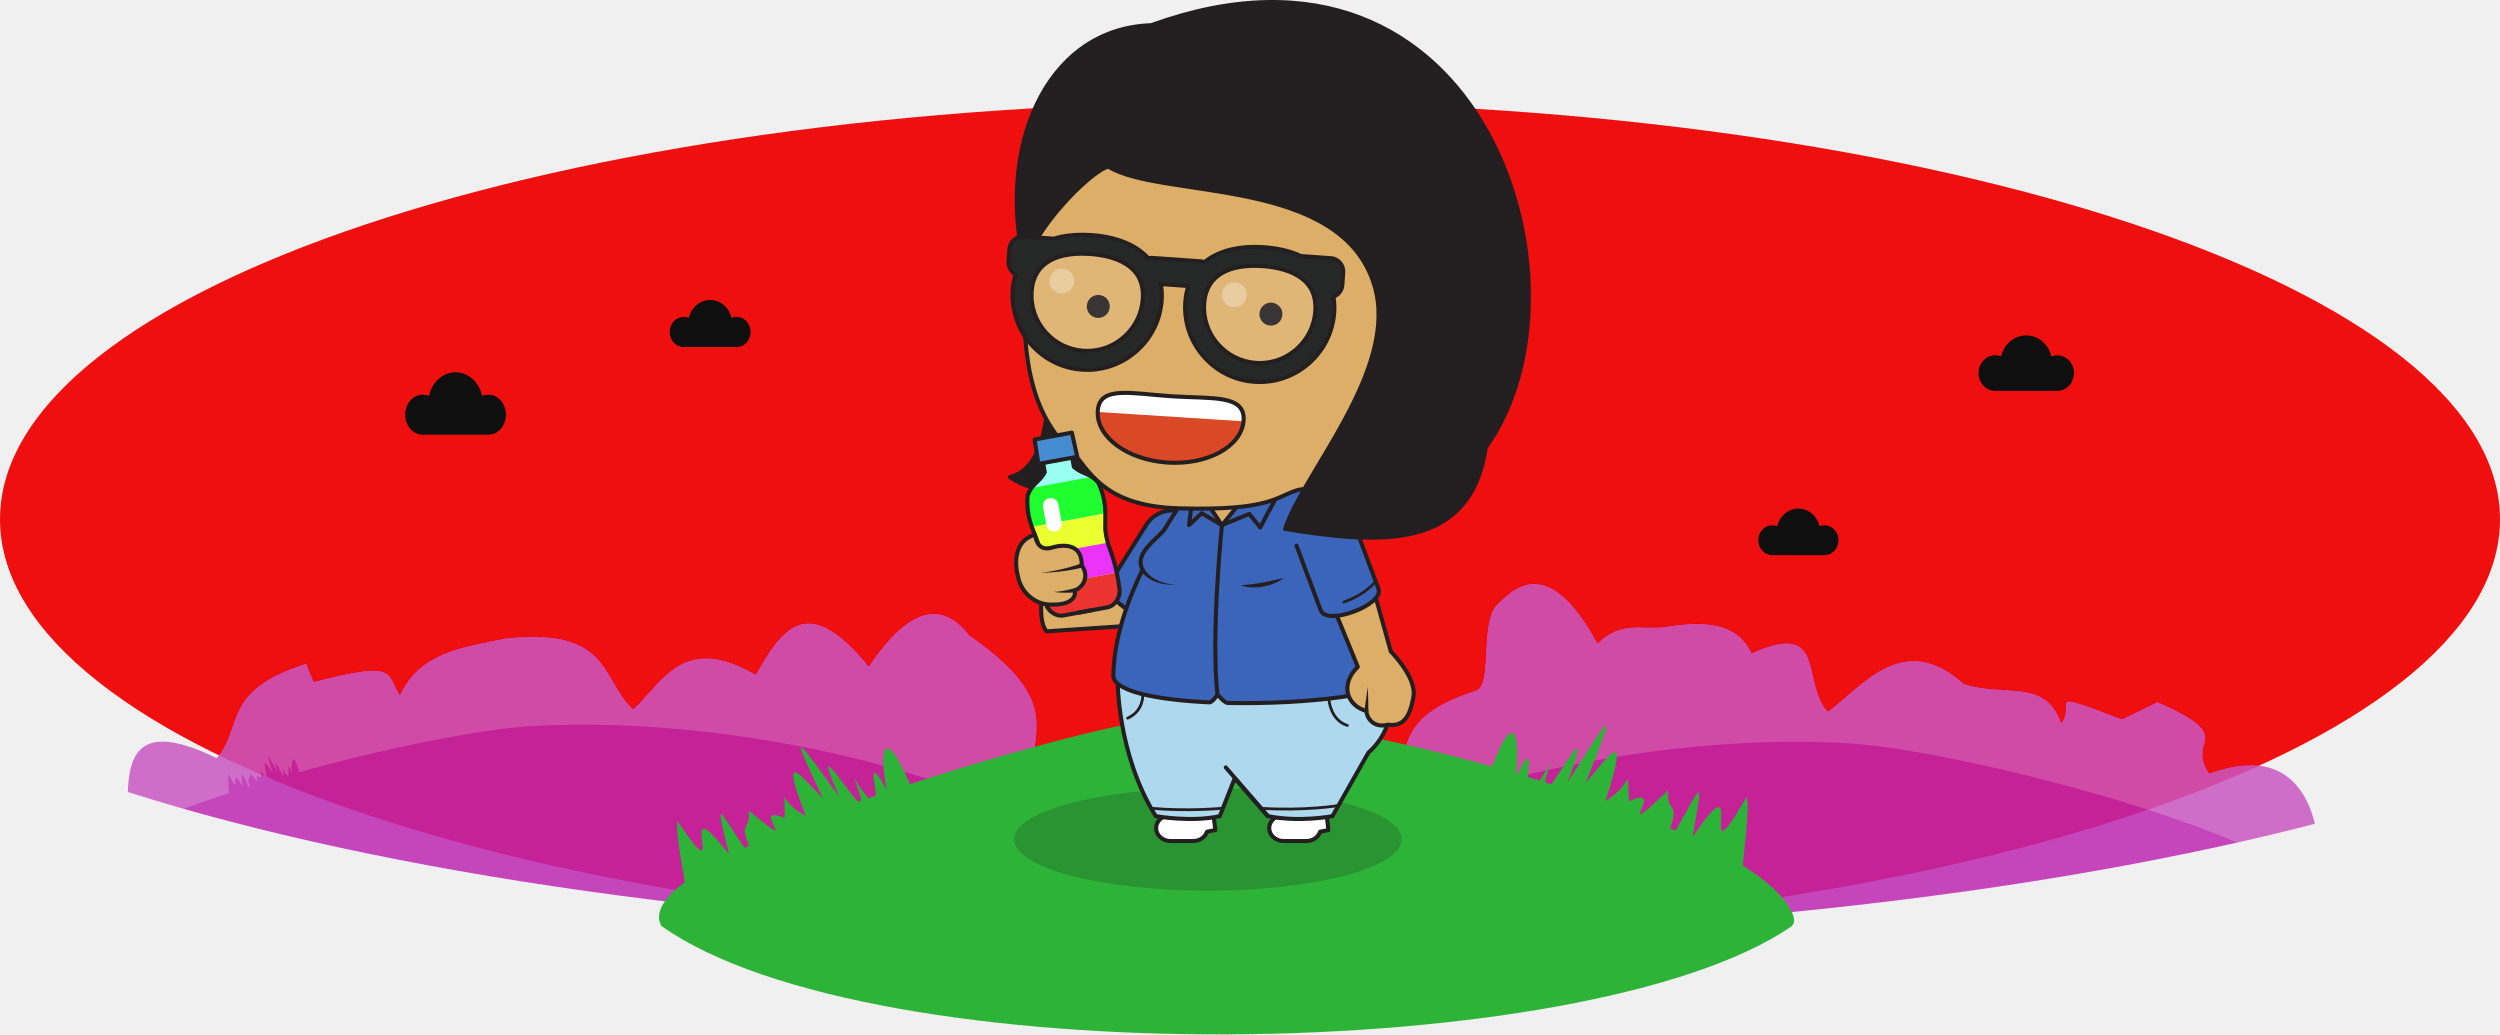
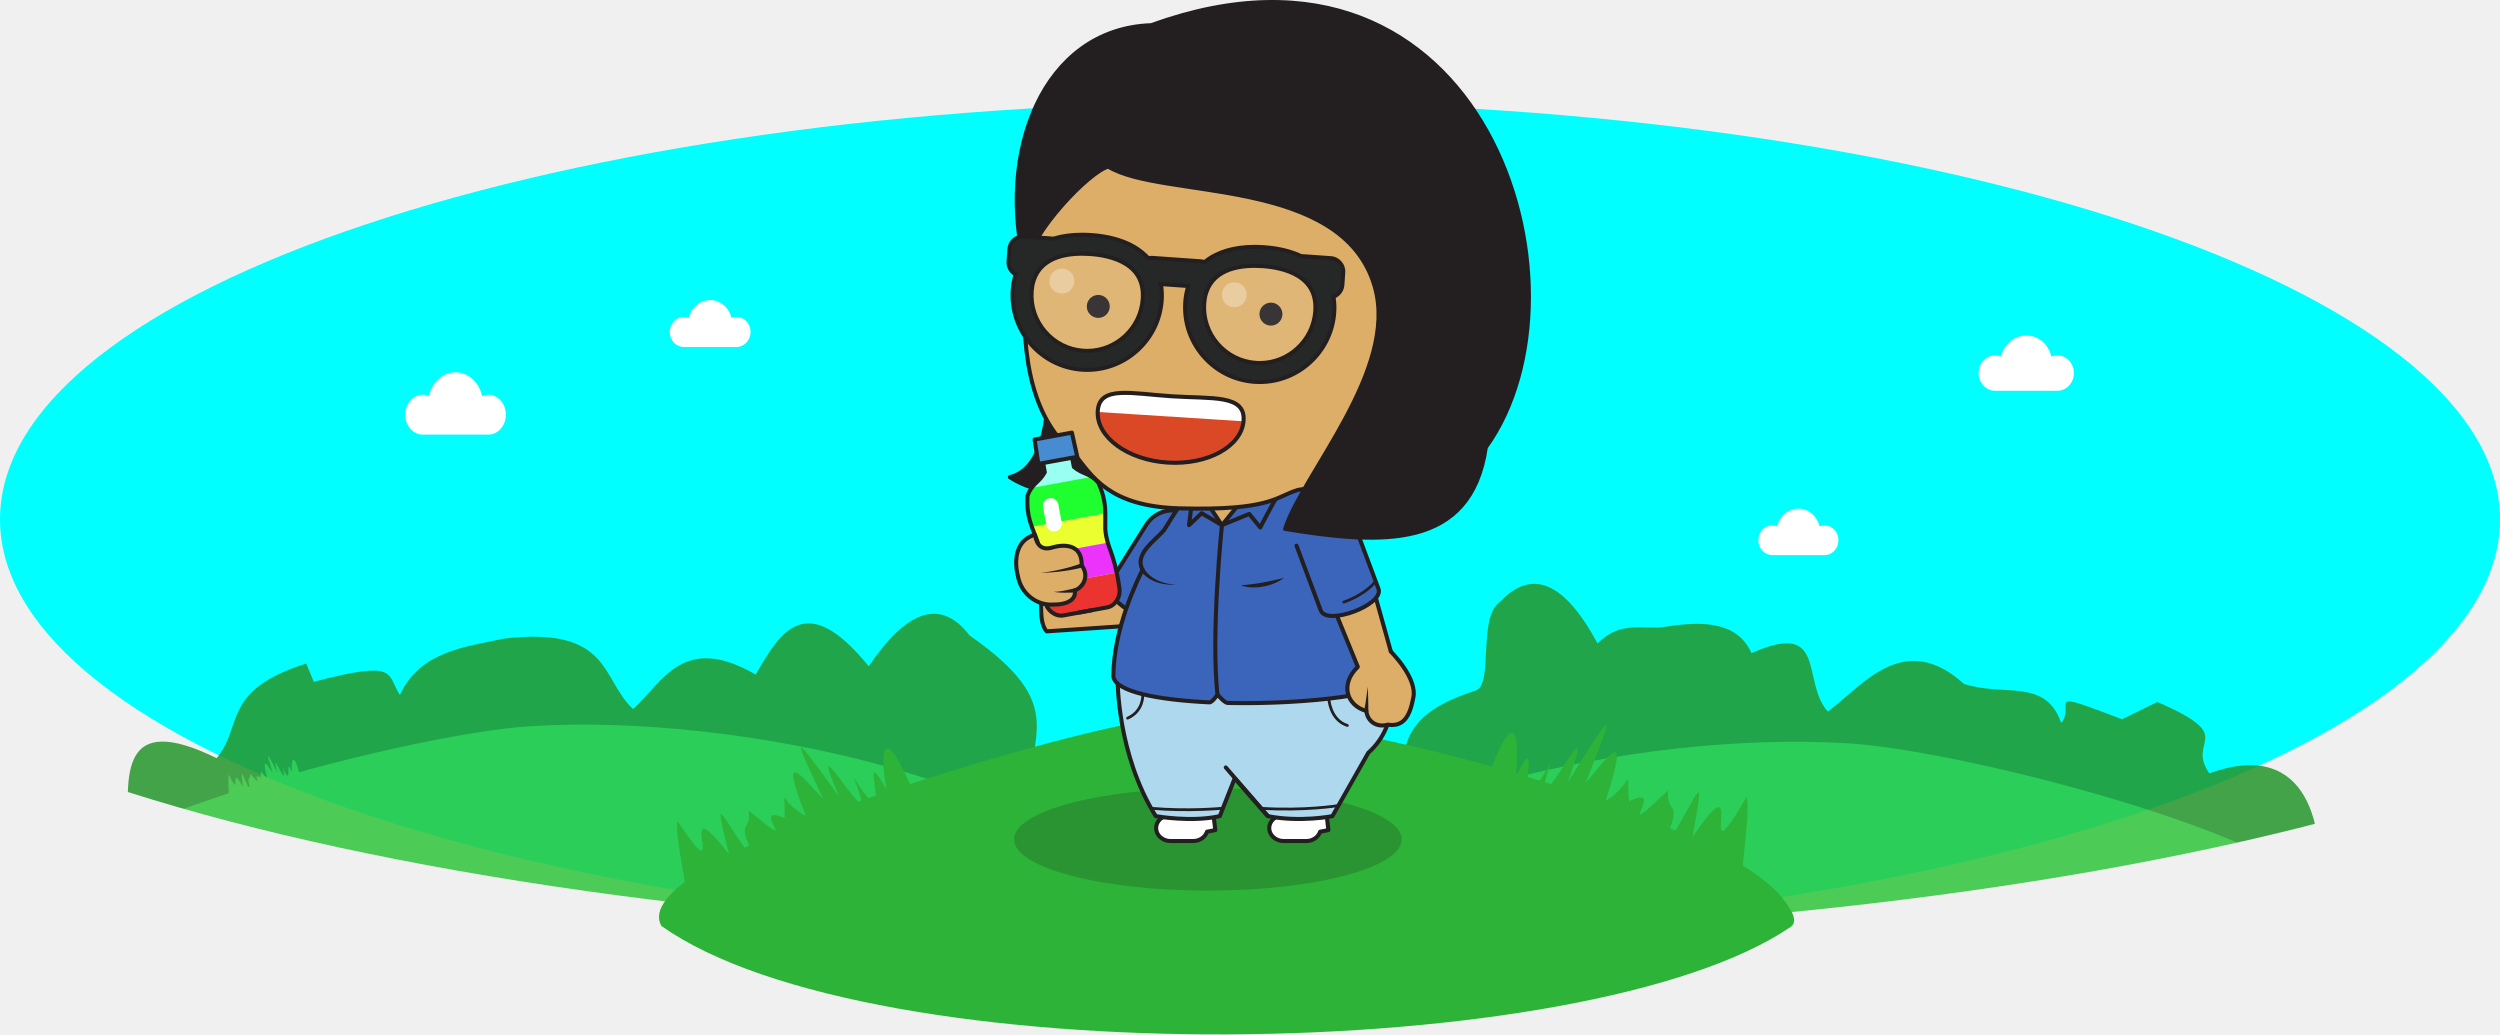
<svg xmlns="http://www.w3.org/2000/svg" width="168.708mm" height="69.805mm" version="1.1" viewBox="0 0 168.708 69.805" id="svg131">
  <defs id="defs8">
    <linearGradient id="linearGradient50606" x1="421.46" x2="458.99" y1="81.216" y2="80.958" gradientTransform="matrix(0.36219,-0.0075634,0.0085593,0.45242,-122.38,55.957)" gradientUnits="userSpaceOnUse">
      <stop stop-color="#d1a448" offset="0" id="stop1" />
      <stop stop-color="#9b7527" stop-opacity=".992" offset="1" id="stop2" />
    </linearGradient>
    <linearGradient id="linearGradient33560" x1="439.64" x2="412.56" y1="53.484" y2="53.871" gradientTransform="matrix(0.36219,-0.0075634,0.0085593,0.45242,-123.44,56.069)" gradientUnits="userSpaceOnUse">
      <stop stop-color="#96312a" offset="0" id="stop3" />
      <stop stop-color="#65211c" stop-opacity=".996" offset="1" id="stop4" />
    </linearGradient>
    <linearGradient id="linearGradient33562" x1="419.65" x2="452.28" y1="64.964" y2="65.351" gradientTransform="matrix(0.36219,-0.0071478,0.0085593,0.42756,-122.85,57.356)" gradientUnits="userSpaceOnUse">
      <stop stop-color="#c33f37" offset="0" id="stop5" />
      <stop stop-color="#b33a33" stop-opacity=".98" offset="1" id="stop6" />
    </linearGradient>
    <linearGradient id="linearGradient15121" x1="367.11" x2="367.22" y1="87.487" y2="90.811" gradientUnits="userSpaceOnUse">
      <stop stop-color="#916f6f" offset="0" id="stop7" />
      <stop stop-color="#685050" stop-opacity=".992" offset="1" id="stop8" />
    </linearGradient>
    <clipPath id="clipPath14">
      <ellipse transform="matrix(0.9996,0.028384,-0.013912,0.9999,0,0)" cx="106.13" cy="91.443" rx="117.86" ry="38.66" fill="#00ffff" stroke-width="0.322" id="ellipse8" />
    </clipPath>
  </defs>
-   <g transform="matrix(0.9355518,0,0,1,-12.41945,-35.2738)" style="mix-blend-mode:difference" id="g19">
+   <g transform="matrix(0.9355518,0,0,1,-12.41945,-35.2738)" style="mix-blend-mode:normal" id="g19">
    <ellipse cx="103.44" cy="70.321" rx="90.165" ry="28.162" fill="#0ff" stroke-width="0.24" id="ellipse9" style="fill:#00ffff;fill-opacity:1" />
    <g transform="matrix(0.92895,-0.020679,0.012925,0.72824,6.7956,3.7091)" clip-path="url(#clipPath14)" fill="#32c63d" opacity="0.861" id="g14">
      <path d="m 80.205,119.5 c 0.783,-2.441 0.814,-1.175 0.656,-0.19 0.78,-1.756 -0.323,1.803 0.762,-0.354 -0.751,2.427 1.272,-2.153 0.332,0.564 1.046,-1.826 1.165,-2.081 0.377,0.052 0.445,-0.571 1.068,-1.639 0.396,0.517 0.642,-0.431 0.478,-0.979 0.494,0.055 0.883,-0.466 -0.516,1.208 0.834,-0.225 -0.08,0.76 0.385,0.107 -0.258,1.684 0.82,-1.218 1.152,-2.635 0.71,-0.383 1.361,-2.249 -0.091,1.458 1.195,-0.986 0.055,0.325 -0.147,1.538 -0.222,2.224" fill="#32c63d" stroke-opacity="0" id="path9" />
      <path d="m 15.274,121.06 c -0.055,-5.422 -0.584,-11.475 6.931,-6.832 2.126,-2.885 0.428,-6.27 7.079,-8.564 l 0.561,1.707 c 6.613,-1.872 5.638,-0.581 6.669,1.415 1.596,-3.97 5.014,-4.304 8.244,-5.015 8.277,-0.863 7.39,4.034 9.84,6.833 2.333,-2.424 3.966,-6.993 9.558,-2.928 1.993,-3.972 4.021,-7.799 8.785,-0.517 3.146,-5.34 5.748,-6.053 7.865,-2.639 8.658,7.516 3.331,9.859 4.832,17.228 z" fill="#26972e" stroke-width="0.322" id="path10" />
      <path d="m 9.068,127.45 c -2.636,-6.32 27.569,-15.03 37.542,-15.489 16.721,-0.762 39.3,6.662 44.083,15.534 0.3,0.556 0.169,0.313 0.385,0.783 0.286,0.622 0.38,1.277 -0.005,1.581 -14.96,12.445 -66.933,11.824 -82.006,-2.41 z" fill="#32c63d" id="path11" />
      <path d="m 28.658,116.04 c -0.509,-2.559 -0.678,-1.312 -0.629,-0.308 -0.581,-1.88 0.124,1.843 -0.716,-0.49 0.48,2.539 -1.025,-2.363 -0.391,0.497 -0.838,-1.998 -0.927,-2.273 -0.379,-0.017 -0.379,-0.646 -0.879,-1.817 -0.448,0.439 -0.589,-0.543 -0.367,-1.056 -0.495,-0.036 -0.824,-0.622 0.38,1.29 -0.802,-0.375 -0.004,0.767 -0.393,0.035 0.073,1.714 -0.679,-1.355 -0.854,-2.819 -0.661,-0.508 -1.103,-2.475 -0.069,1.46 -1.076,-1.194 -0.09,0.312 -0.022,1.549 -0.022,2.242" fill="#32c63d" stroke-opacity="0" id="path12" />
      <path d="m 185.13,131.15 c 0.637,-5.357 -0.34,-14.314 -8.278,-11.119 -1.794,-3.252 2.402,-3.222 -3.936,-6.733 l -2.763,1.528 c -6.345,-3.085 -3.494,-1.569 -4.729,0.215 -1.153,-4.227 -4.376,-2.532 -7.497,-3.837 -4.628,-5.196 -7.874,-0.048 -10.6,2.267 -2.049,-2.835 0.123,-8.568 -5.849,-5.585 -1.02,-2.839 -3.526,-3.15 -6.672,-2.63 -1.623,0.268 -3.396,-0.764 -5.267,1.387 -2.54,-5.873 -5.039,-7.063 -7.502,-4.078 -1.804,1.357 -0.593,7.678 -2.022,8.179 -7.512,2.631 -5.001,6.763 -6.527,12.179 z" fill="#26972e" stroke-width="0.322" id="path13" />
      <path d="m 185.95,134.06 c 2.81,-6.166 -27.129,-16.584 -37.082,-17.608 -16.687,-1.711 -39.454,4.425 -44.481,13.02 -0.315,0.538 -0.177,0.303 -0.407,0.761 -0.303,0.605 -0.415,1.255 -0.039,1.581 14.602,13.284 66.552,15.615 82.008,2.247 z" fill="#32c63d" id="path14" />
    </g>
    <g transform="matrix(0.090962,0,0,0.090962,-30.683,344.62)" fill="#ffffff" id="g18">
      <path d="m 870.53,-3108 c -1.757,5e-4 -3.43,0.366 -4.977,0.998 -2.315,-10.109 -10.856,-17.617 -21.046,-17.617 -10.193,-1e-4 -18.735,7.508 -21.047,17.616 -1.546,-0.633 -3.223,-0.998 -4.978,-0.998 -7.665,0 -13.878,6.633 -13.878,14.81 0,8.179 6.213,14.81 13.878,14.809 2.405,1e-4 14.43,1e-4 26.026,1e-4 11.594,1e-4 23.617,1e-4 26.023,-1e-4 7.665,1e-4 13.878,-6.63 13.878,-14.81 -7e-5,-8.176 -6.214,-14.81 -13.878,-14.81 z" stroke-width="0.24" id="path15" />
      <path d="m 1930.083,-3011.086 c -1.399,0 -2.731,0.272 -3.962,0.745 -1.843,-7.543 -8.642,-13.146 -16.755,-13.146 -8.115,2e-4 -14.915,5.603 -16.755,13.146 -1.231,-0.472 -2.566,-0.745 -3.963,-0.745 -6.102,-10e-5 -11.049,4.95 -11.049,11.052 -10e-5,6.103 4.946,11.051 11.049,11.051 1.915,2e-4 11.487,0 20.718,10e-5 9.229,-10e-5 18.801,-10e-5 20.716,-10e-5 6.101,0 11.048,-4.947 11.048,-11.051 0,-6.101 -4.947,-11.051 -11.048,-11.052 z" stroke-width="0.185" id="path16" />
      <path d="m 2114.7,-3137.2 c -1.665,-6e-4 -3.249,0.324 -4.715,0.886 -2.192,-8.975 -10.282,-15.642 -19.934,-15.642 -9.655,10e-5 -17.746,6.667 -19.936,15.642 -1.464,-0.562 -3.053,-0.886 -4.715,-0.886 -7.261,2e-4 -13.146,5.89 -13.146,13.15 -2e-4,7.262 5.885,13.149 13.146,13.149 2.278,0 13.668,-4e-4 24.652,0 h 24.649 c 7.26,0 13.146,-5.887 13.146,-13.149 0,-7.26 -5.886,-13.149 -13.145,-13.15 z" stroke-width="0.22" id="path17" />
      <path d="m 1067.3,-3165.7 c -1.412,-5e-4 -2.756,0.275 -3.999,0.752 -1.86,-7.614 -8.723,-13.269 -16.91,-13.269 -8.191,1e-4 -15.054,5.655 -16.912,13.269 -1.242,-0.477 -2.59,-0.752 -4,-0.752 -6.159,2e-4 -11.152,4.997 -11.152,11.155 -2e-4,6.161 4.992,11.154 11.152,11.154 1.932,0 11.595,-3e-4 20.912,0 h 20.91 c 6.158,0 11.151,-4.994 11.151,-11.154 0,-6.158 -4.993,-11.155 -11.151,-11.155 z" stroke-width="0.187" id="path18" />
    </g>
  </g>
  <g transform="translate(-20.91557,-35.2738)" id="g44">
    <g transform="matrix(0.92895,-0.020679,0.012925,0.72824,55.479,5.1355)" fill="#2db337" id="g42">
      <path d="m 9.068,127.45 c -2.636,-6.32 27.402,-16.349 34.13,-17.724 3.212,-0.208 7.777,-0.817 13.939,0.696 13.174,3.233 30.299,11.029 33.557,17.074 0.3,0.556 0.169,0.313 0.385,0.783 0.286,0.622 0.38,1.277 -0.005,1.581 -14.96,12.445 -66.933,11.824 -82.006,-2.41 z" id="path40" />
      <g transform="matrix(1.076059,0.03055562,-0.01909819,1.372631,-37.50794,-79.04499)" id="g39">
        <g transform="matrix(-0.070125,0,0,0.070125,121.29,327.57)" id="g38">
          <ellipse cx="548.7" cy="-2623.9" rx="186.5" ry="49.328" opacity="0.5" stroke-width="0.922" id="ellipse1" style="opacity:0.2;fill:#1a1a1a" />
          <g stroke="#231f20" stroke-linecap="round" stroke-linejoin="round" stroke-miterlimit="10" id="g11">
            <g stroke-width="3.922" id="g9">
              <path d="m 584.53,-2647.2 h -41.284 l -1.685,14.379 7.974,1.559 c 1.688,5.197 7.053,9 13.427,9 h 21.569 c 7.724,0 13.986,-5.584 13.986,-12.47 -9.2e-4,-6.886 -6.263,-12.469 -13.987,-12.469 z" fill="#ffffff" id="path1-6" />
              <path d="m 475.68,-2647.2 h -41.284 l -1.685,14.379 7.974,1.559 c 1.688,5.197 7.053,9 13.427,9 h 21.569 c 7.724,0 13.986,-5.584 13.986,-12.47 -9.2e-4,-6.886 -6.262,-12.469 -13.986,-12.469 z" fill="#ffffff" id="path2" />
              <path d="m 648.6,-2873.5 59.91,15.057 c 0,0 3.37,26.288 -4.718,34.376 l -69.425,-4.718 c 0,0 -23.591,-3.37 -20.894,-31.679" fill="#ddae68" id="path3" />
              <path d="m 643.38,-2870.3 c 8.719,13.866 -41.496,45.439 -50.215,31.572 l -35.373,-56.26 c -8.719,-13.866 -4.546,-32.175 9.32,-40.894 13.866,-8.719 32.176,-4.546 40.895,9.32 z" fill="#3a65ba" id="path4-7" />
              <path d="m 635.56,-2777.9 c 0,0 0.699,71.752 -36.709,131.65 0,0 -34.076,6.192 -61.613,0 l -14.353,-36.364 -31.89,36.364 c -31.06,6.192 -62.158,0 -62.158,0 l -34.56,-61.021 c -31.802,-28.269 -21.252,-70.625 -21.252,-70.625 z" fill="#aed8ed" id="path5" />
              <path d="m 502.66,-3036.9 c 0,0 -67.185,64.706 -135.39,256.4 -0.353,16.896 86.689,26.949 162.47,25.344 2.939,-0.062 9.718,-8.079 9.718,-8.079 0,0 4.891,7.622 7.775,7.487 49.363,-2.323 90.161,-10.086 92.42,-24.752 -0.221,-33.675 -11.745,-69.29 -28.026,-102.91 7.777,-15.242 -11.276,-27.212 -20.727,-38.035 -39.366,-65.29 -88.243,-115.46 -88.243,-115.46 z" fill="#3a65ba" id="path6" />
              <path d="m 482.2,-2953 c 0.037,-1.144 5.319,8.524 9.824,16.993 3.361,6.316 6.291,11.966 6.291,11.966 l 10.559,-13.03 26.287,10.784 19.547,-11.459 12.132,11.459 -3.37,-26.805" fill="none" id="path7" />
              <path d="m 403.47,-2787.6 -34.244,-4.881 17.313,-61.957 c 3.313,-10.859 14.801,-16.977 25.661,-13.663 10.859,3.312 16.977,14.802 13.664,25.66 z" fill="#ddae68" id="path8" />
              <path d="m 463.39,-2906.5 -23.291,62.243 c -5.741,15.34 -61.294,-5.448 -55.554,-20.788 l 23.292,-62.242 c 5.741,-15.34 22.83,-23.123 38.171,-17.382" fill="#3a65ba" id="path9-5" />
            </g>
            <polyline transform="matrix(0.92244,0,0,0.92244,28.28,-254.18)" points="525.52 -2926.5 549.5 -2896.7 569.22 -2926.5" fill="#ddae68" stroke-width="4.252" id="polyline9" />
            <path d="m 702.8,-3064.8 c 0,0 -5.263,82.368 36.448,92.333 0,0 -59.531,42.523 -120.28,-17.008" fill="#231f20" stroke-width="3.922" id="path10-3" />
            <path d="m 724.63,-3160.7 c -7.261,-137.37 -96.241,-243.39 -229.99,-235.94 -133.75,7.456 -236.29,124.85 -229.04,262.22 5.614,106.17 94.476,159.1 196.3,174.22 21.387,6.349 25.872,20.211 114.16,17.762 68.03,-1.887 84.231,-31.152 101.22,-52.598 38.169,-32.34 51.56,-85.891 47.342,-165.67 z" fill="#ddae68" stroke-width="3.922" id="path11-5" />
          </g>
          <g fill="#231f20" id="g14-6">
            <path d="m 388.13,-3155.9 c 30.928,-107.1 205.65,-83.77 256.35,-115.42 17.561,4.216 75.391,63.32 79.895,97.863 28.231,-111.23 -16.72,-230.29 -121.2,-233.93 -320.92,-116.29 -432.51,252.7 -321.95,406.23 14.525,99.173 100.7,93.564 193.17,78.519 -17.428,-53.793 -109.33,-153.37 -86.258,-233.26 z" stroke="#231f20" stroke-linecap="round" stroke-linejoin="round" stroke-miterlimit="10" stroke-width="3.922" id="path12-2" />
            <path d="m 487.71,-3140.4 c -6.097,0.165 -10.913,5.247 -10.745,11.347 0.168,6.111 5.255,10.92 11.351,10.762 6.107,-0.177 10.922,-5.255 10.754,-11.364 -0.17,-6.104 -5.254,-10.915 -11.36,-10.745 z" stroke-width="0.922" id="path13-9" />
            <path d="m 653.86,-3147.8 c -6.103,0.167 -10.911,5.252 -10.745,11.352 0.164,6.104 5.245,10.915 11.348,10.746 6.108,-0.166 10.917,-5.246 10.75,-11.358 -0.165,-6.096 -5.252,-10.909 -11.353,-10.741 z" stroke-width="0.922" id="path14-1" />
          </g>
          <path d="m 654.67,-3036.1 c 1.595,24.92 -28.522,47.122 -67.28,49.606 -38.766,2.483 -71.465,-15.709 -73.064,-40.624 -1.597,-24.907 30.218,-20.68 68.978,-23.164 38.76,-2.478 69.771,-10.732 71.366,14.182 z" fill="#db4826" stroke-width="0.922" id="path15-2" />
          <path d="m 514.39,-3026.2 140.34,-8.989 c 0,0 3.715,-11.009 -12.31,-16.233 -7.472,-2.281 -72.87,2.138 -110.43,4.347 -13.847,2.897 -17.615,12.553 -17.598,20.876 z" fill="#ffffff" stroke-width="0.922" id="path16-7" />
          <path d="m 654.67,-3036.1 c 1.595,24.92 -28.522,47.122 -67.28,49.606 -38.766,2.483 -71.465,-15.709 -73.064,-40.624 -1.597,-24.907 30.218,-20.68 68.978,-23.164 38.76,-2.478 69.771,-10.732 71.366,14.182 z" fill="none" stroke="#231f20" stroke-linecap="round" stroke-linejoin="round" stroke-miterlimit="10" stroke-width="3.922" id="path17-0" />
          <g id="g4138_1_" transform="matrix(0.92244,0,0,0.92244,28.28,-299.46)">
            <path d="m 741.93,-2830.6 c 5.691,-15.836 11.746,-25.002 10.371,-47.779 -4.728,-13.029 -12.153,-13.667 -17.986,-24.493 0.968,-5.691 1.814,-10.892 2.923,-16.956 0.874,-4.785 -4.173,-6.16 -9.606,-7.069 l 0.013,-0.093 c -0.346,-0.012 -0.711,-0.042 -1.085,-0.08 -1.15,-0.181 -2.301,-0.354 -3.402,-0.541 -1.099,-0.216 -2.233,-0.464 -3.374,-0.701 -0.359,-0.099 -0.713,-0.199 -1.039,-0.309 l -0.02,0.09 c -5.406,-1.076 -10.609,-1.578 -11.491,3.208 -1.113,6.059 -2.165,11.222 -3.278,16.889 -9.292,8.054 -16.464,6.019 -25.505,16.522 -9.356,20.813 -6.944,31.528 -7.235,48.353 -2.021,22.146 -8.89,21.083 -14.762,61.681 -1.628,8.433 4.23,18.653 12.93,20.048 l 16.363,2.997 12.555,2.302 16.365,2.999 c 8.63,1.78 17.73,-5.7 19.196,-14.162 8.904,-40.043 2.103,-41.485 8.067,-62.906 z" fill="#99fff0" id="path18-9" />
            <g opacity="0.8" id="g22">
              <path d="m 678.45,-2891.9 c -6.015,13.384 -7.16,22.59 -7.297,31.928 l 76.653,14.044 c 3.184,-8.781 5.378,-17.793 4.494,-32.44 -1.251,-3.447 -2.693,-6.015 -4.238,-8.146 l -62.756,-11.497 c -2.203,1.443 -4.461,3.335 -6.856,6.111 z" enable-background="new    " fill="#00ff00" id="path19" />
              <path d="m 671.21,-2843.5 c -0.548,5.984 -1.45,10.272 -2.587,14.151 l 70.702,12.953 c 0.313,-4.028 0.992,-8.357 2.6,-14.145 2.032,-5.653 4.104,-10.461 5.877,-15.339 l -76.653,-14.044 c -0.07,5.188 0.163,10.421 0.061,16.424 z" enable-background="new    " fill="#ffff00" id="path20" />
              <path d="m 739.14,-2813.1 c 0.037,-1.109 0.1,-2.22 0.183,-3.35 l -70.702,-12.953 c -0.321,1.087 -0.659,2.146 -1.015,3.197 -2.328,6.893 -5.349,13.596 -8.357,28.107 l 77.74,14.243 c 2.33,-14.634 1.883,-21.973 2.151,-29.244 z" enable-background="new    " fill="#ff00ff" id="path21" />
              <path d="m 736.76,-2782.5 c 0.075,-0.452 0.154,-0.916 0.229,-1.355 l -77.74,-14.243 c -0.085,0.437 -0.18,0.898 -0.267,1.348 -0.852,4.261 -1.705,9.139 -2.536,14.878 -1.628,8.433 4.23,18.653 12.93,20.048 l 16.363,2.997 12.555,2.302 16.365,2.999 c 8.63,1.78 17.73,-5.7 19.196,-14.162 1.258,-5.664 2.191,-10.527 2.905,-14.812 z" enable-background="new    " fill="#ff0000" id="path22" />
            </g>
            <g id="g4051_29_" transform="translate(1.1866,-0.51496)" fill="none" stroke="#231f20" stroke-linecap="round" stroke-linejoin="round" stroke-miterlimit="10" stroke-width="4.252">
              <path id="path3346-5-5_29_" d="m 726.46,-2926.5 c -6.702,-0.197 -19.013,-5.936 -20.411,1.667 -1.113,6.059 -2.165,11.222 -3.278,16.889 -9.292,8.054 -16.464,6.019 -25.505,16.522 -9.356,20.813 -6.944,31.528 -7.235,48.353 -2.021,22.146 -8.89,21.083 -14.762,61.681 -1.628,8.433 4.23,18.653 12.93,20.048 l 28.918,5.299" />
              <path id="path4049_29_" d="m 717.56,-2928.1 c 6.331,2.19 19.878,1.188 18.493,8.792 -1.109,6.064 -1.955,11.264 -2.923,16.956 5.833,10.825 13.258,11.464 17.986,24.493 1.375,22.777 -4.68,31.943 -10.371,47.779 -5.964,21.42 0.836,22.863 -8.067,62.905 -1.466,8.462 -10.566,15.942 -19.196,14.162 l -28.92,-5.3" />
            </g>
            <path id="path3348-2_27_" d="m 706.06,-2944.2 38.904,7.176 -3.943,25.434 -40.606,-7.391 z" fill="#478cd1" stroke="#231f20" stroke-linecap="round" stroke-linejoin="round" stroke-miterlimit="10" stroke-width="4.252" />
            <path d="m 732.61,-2847.7 c -0.819,4.389 -5.041,7.282 -9.43,6.463 -4.388,-0.818 -7.282,-5.041 -6.465,-9.43 l 3.486,-18.67 c 0.819,-4.389 5.041,-7.283 9.43,-6.464 4.39,0.819 7.281,5.042 6.463,9.43 z" fill="#ffffff" id="path23" />
          </g>
          <path d="m 535.16,-2926.3 c 0,0 10.784,104.25 4.306,163.06" fill="none" stroke="#231f20" stroke-linecap="round" stroke-linejoin="round" stroke-miterlimit="10" stroke-width="3.922" id="path24" />
          <path d="m 432.29,-2759.3 c 0,0 -0.913,20.345 -17.793,25.797" fill="none" stroke="#231f20" stroke-linecap="round" stroke-linejoin="round" stroke-miterlimit="10" stroke-width="2.696" id="path25" />
          <g transform="matrix(0.92244,0,0,0.92244,28.28,-254.18)" id="g30">
            <path d="m 634.25,-2849.2 c 0,0 -0.099,0.149 -0.285,0.428 -0.213,0.328 -0.502,0.687 -0.876,1.173 -0.394,0.451 -0.85,1.021 -1.433,1.599 -0.556,0.608 -1.246,1.217 -1.983,1.893 -0.377,0.328 -0.79,0.642 -1.206,0.98 -0.412,0.343 -0.852,0.677 -1.325,0.99 -0.466,0.321 -0.944,0.651 -1.433,0.988 -0.509,0.301 -1.03,0.609 -1.559,0.921 -0.264,0.155 -0.531,0.311 -0.799,0.468 -0.279,0.138 -0.56,0.276 -0.842,0.416 -0.563,0.276 -1.133,0.557 -1.708,0.839 -1.185,0.479 -2.376,0.991 -3.597,1.402 -1.241,0.355 -2.445,0.815 -3.683,1.069 -1.237,0.251 -2.43,0.589 -3.616,0.748 -1.181,0.164 -2.322,0.322 -3.405,0.473 -1.087,0.066 -2.115,0.129 -3.064,0.188 -0.473,0.028 -0.926,0.055 -1.356,0.081 -0.432,0.01 -0.842,-0.01 -1.227,-0.013 -0.768,-0.013 -1.438,-0.023 -1.99,-0.032 -1.1,-0.019 -1.728,-0.029 -1.728,-0.029 0,0 0.626,-0.056 1.723,-0.154 0.547,-0.049 1.211,-0.108 1.972,-0.176 0.38,-0.038 0.785,-0.063 1.209,-0.116 0.422,-0.07 0.866,-0.145 1.33,-0.222 0.923,-0.155 1.923,-0.324 2.98,-0.501 1.038,-0.258 2.131,-0.53 3.263,-0.811 1.129,-0.274 2.249,-0.726 3.405,-1.09 1.158,-0.366 2.261,-0.932 3.396,-1.388 1.113,-0.512 2.18,-1.114 3.236,-1.674 0.506,-0.319 1.007,-0.636 1.503,-0.949 l 0.736,-0.463 c 0.231,-0.171 0.461,-0.341 0.688,-0.51 0.453,-0.336 0.899,-0.667 1.335,-0.991 0.41,-0.353 0.811,-0.698 1.202,-1.034 0.397,-0.326 0.761,-0.668 1.095,-1.015 0.338,-0.342 0.677,-0.66 0.979,-0.984 0.585,-0.667 1.135,-1.261 1.554,-1.835 0.453,-0.552 0.775,-1.068 1.066,-1.477 0.252,-0.416 0.471,-0.757 0.557,-0.937 0.118,-0.225 0.182,-0.345 0.182,-0.345 l 0.044,-0.083 c 0.547,-1.042 1.836,-1.442 2.877,-0.895 1.042,0.548 1.442,1.836 0.895,2.878 -0.033,0.065 -0.072,0.13 -0.112,0.19 z" fill="#231f20" id="path26" />
            <path d="m 484.94,-2841.7 c 0,0 2.82,0.659 7.05,1.647 2.084,0.498 4.515,1.028 7.099,1.598 1.302,0.249 2.627,0.573 3.992,0.816 1.359,0.27 2.735,0.553 4.124,0.771 1.377,0.287 2.768,0.47 4.133,0.699 1.363,0.247 2.714,0.393 4.021,0.592 1.306,0.22 2.577,0.326 3.784,0.484 0.605,0.08 1.194,0.158 1.763,0.233 0.572,0.054 1.125,0.106 1.655,0.156 1.07,0.124 2.05,0.237 2.919,0.337 0.871,0.051 1.638,0.14 2.272,0.203 1.269,0.133 2.009,0.258 2.009,0.258 0,0 -0.694,0.244 -1.936,0.585 -0.621,0.167 -1.378,0.382 -2.255,0.579 -0.877,0.192 -1.875,0.341 -2.97,0.502 -0.549,0.073 -1.121,0.15 -1.712,0.229 -0.593,0.053 -1.207,0.076 -1.839,0.118 -1.264,0.057 -2.605,0.149 -3.984,0.075 -1.38,-0.052 -2.816,-0.067 -4.254,-0.261 -1.445,-0.143 -2.909,-0.33 -4.357,-0.606 -0.724,-0.139 -1.447,-0.278 -2.167,-0.417 -0.716,-0.161 -1.422,-0.351 -2.126,-0.523 -1.412,-0.327 -2.765,-0.791 -4.078,-1.208 -1.305,-0.447 -2.549,-0.927 -3.715,-1.413 -1.159,-0.507 -2.248,-0.991 -3.226,-1.506 -0.987,-0.488 -1.86,-1.008 -2.632,-1.463 -0.774,-0.449 -1.422,-0.896 -1.954,-1.258 -1.061,-0.732 -1.616,-1.227 -1.616,-1.227 z" fill="#231f20" id="path27" />
            <ellipse transform="matrix(0.998,-0.0632,0.0632,0.998,198.2,26.166)" cx="512.59" cy="-3119" rx="65.209" ry="56.284" fill="#ffffff" opacity="0.1" id="ellipse27" />
            <ellipse transform="matrix(0.998,-0.0632,0.0632,0.998,199.26,37.324)" cx="689.44" cy="-3130.2" rx="65.209" ry="56.284" fill="#ffffff" opacity="0.1" id="ellipse28" />
            <path d="m 510.02,-3046.1 c -40.669,0 -74.765,-31.804 -77.622,-72.404 -0.403,-5.746 -0.139,-11.322 0.786,-16.607 -5.182,-1.845 -8.895,-6.614 -9.289,-12.225 l -0.912,-12.95 c -0.263,-3.739 0.945,-7.357 3.404,-10.188 2.458,-2.83 5.872,-4.533 9.611,-4.796 l 31.057,-2.186 c 10.831,-5.087 23.816,-8.193 38.604,-9.233 3.335,-0.234 6.641,-0.354 9.825,-0.354 21.679,0 39.706,5.524 52.25,15.99 1.291,-0.526 2.647,-0.843 4.048,-0.942 l 50.466,-3.55 c 0.31,-0.021 0.617,-0.032 0.922,-0.032 1.087,0 2.164,0.134 3.217,0.398 12.626,-13.98 33.081,-22.329 59.275,-24.172 3.332,-0.234 6.633,-0.353 9.813,-0.353 10.894,0 20.885,1.376 29.705,4.092 l 31.057,-2.185 c 0.334,-0.023 0.667,-0.035 0.997,-0.035 7.329,0 13.473,5.731 13.988,13.048 l 0.911,12.951 c 0.395,5.612 -2.613,10.854 -7.486,13.405 1.656,5.104 2.698,10.588 3.102,16.334 3.011,42.83 -29.383,80.125 -72.21,83.137 -1.833,0.129 -3.688,0.194 -5.513,0.194 h -0.006 c -40.67,0 -74.765,-31.807 -77.618,-72.405 -0.418,-5.943 -0.127,-11.682 0.866,-17.1 l -28.773,2.025 c 1.743,5.226 2.835,10.866 3.254,16.811 1.457,20.715 -5.261,40.781 -18.914,56.5 -13.654,15.72 -32.583,25.18 -53.298,26.637 -1.833,0.13 -3.689,0.195 -5.517,0.195 z m 5.442,-121.18 c -2.736,0 -5.567,0.102 -8.416,0.302 -10.451,0.735 -25.343,3.107 -36.939,10.235 -13.095,8.05 -19.149,20.448 -17.996,36.849 2.131,30.296 27.572,54.027 57.919,54.027 1.366,0 2.751,-0.049 4.119,-0.145 15.456,-1.087 29.58,-8.147 39.769,-19.878 10.189,-11.731 15.202,-26.704 14.114,-42.159 -2.28,-32.424 -29.846,-39.231 -52.57,-39.231 z m 180,-12.661 c -2.736,0 -5.567,0.102 -8.415,0.302 -21.645,1.523 -57.564,9.667 -54.934,47.085 2.132,30.295 27.574,54.027 57.919,54.027 1.366,0 2.751,-0.049 4.119,-0.145 15.456,-1.087 29.58,-8.146 39.769,-19.877 10.19,-11.731 15.203,-26.704 14.115,-42.16 -2.281,-32.426 -29.848,-39.232 -52.573,-39.232 z" fill="#262827" id="path28" />
            <path d="m 695.47,-3197.6 c 10.948,0 20.812,1.405 29.455,4.115 l 31.456,-2.213 c 0.284,-0.02 0.566,-0.03 0.847,-0.03 6.196,0 11.425,4.795 11.867,11.072 l 0.911,12.95 c 0.387,5.502 -3.033,10.38 -8.013,12.087 1.942,5.378 3.18,11.263 3.629,17.652 2.929,41.661 -28.578,77.937 -70.238,80.867 -1.803,0.127 -3.589,0.189 -5.37,0.189 -39.361,0 -72.696,-30.569 -75.498,-70.427 -0.484,-6.877 0.008,-13.311 1.398,-19.27 l -34.379,2.419 c 2.211,5.703 3.601,12.006 4.085,18.884 2.93,41.66 -28.579,77.937 -70.24,80.867 -1.8,0.126 -3.589,0.189 -5.367,0.189 -39.363,0 -72.696,-30.567 -75.5,-70.427 -0.448,-6.388 -0.047,-12.389 1.123,-17.985 -5.171,-0.994 -9.239,-5.344 -9.626,-10.846 l -0.912,-12.95 c -0.462,-6.561 4.482,-12.252 11.043,-12.713 l 31.456,-2.214 c 10.518,-5.006 23.339,-8.16 38.206,-9.205 3.313,-0.233 6.538,-0.348 9.675,-0.348 22.111,0 39.802,5.728 51.912,16.374 1.361,-0.74 2.893,-1.214 4.537,-1.332 l 50.464,-3.549 c 0.259,-0.018 0.517,-0.027 0.773,-0.027 1.368,0 2.683,0.253 3.904,0.709 11.989,-13.972 32.082,-22.613 58.737,-24.488 3.309,-0.235 6.531,-0.35 9.665,-0.35 m -5.444,121.18 c 1.412,0 2.839,-0.05 4.269,-0.15 33.128,-2.33 58.187,-31.179 55.855,-64.308 -2.434,-34.606 -32.283,-41.209 -54.694,-41.209 -3.018,0 -5.901,0.12 -8.564,0.307 -22.438,1.58 -59.666,10.089 -56.906,49.355 2.231,31.698 28.733,56.005 60.04,56.005 m -180,12.662 c 1.412,0 2.839,-0.05 4.269,-0.15 33.128,-2.331 58.186,-31.179 55.854,-64.308 -2.434,-34.605 -32.28,-41.209 -54.691,-41.208 -3.017,0 -5.902,0.12 -8.564,0.307 -22.439,1.578 -59.669,10.091 -56.907,49.355 2.228,31.697 28.732,56.004 60.039,56.004 m 185.44,-138.09 c -3.23,0 -6.582,0.12 -9.962,0.358 -26.193,1.843 -46.82,10.114 -59.875,23.969 -0.815,-0.133 -1.64,-0.2 -2.469,-0.2 -0.355,0 -0.715,0.013 -1.069,0.037 l -50.466,3.55 c -1.194,0.085 -2.36,0.305 -3.487,0.657 -12.88,-10.287 -31.017,-15.709 -52.664,-15.709 -3.233,0 -6.588,0.121 -9.974,0.359 -14.887,1.047 -28.002,4.162 -38.998,9.261 l -30.665,2.159 c -4.306,0.302 -8.236,2.264 -11.067,5.522 -2.831,3.259 -4.223,7.425 -3.919,11.731 l 0.912,12.95 c 0.411,5.849 3.952,10.903 9.045,13.385 -0.732,4.952 -0.915,10.131 -0.542,15.446 2.935,41.709 37.961,74.382 79.742,74.382 1.878,0 3.784,-0.067 5.665,-0.2 21.282,-1.497 40.728,-11.214 54.754,-27.363 14.026,-16.148 20.927,-36.762 19.43,-58.044 -0.362,-5.149 -1.217,-10.082 -2.55,-14.729 l 23.424,-1.648 c -0.668,4.789 -0.824,9.792 -0.461,14.941 2.932,41.708 37.957,74.381 79.739,74.381 1.879,0 3.787,-0.067 5.668,-0.2 43.997,-3.094 77.275,-41.408 74.182,-85.407 -0.374,-5.314 -1.279,-10.417 -2.698,-15.219 4.696,-3.17 7.494,-8.67 7.083,-14.52 l -0.911,-12.95 c -0.593,-8.426 -7.669,-15.026 -16.108,-15.026 -0.38,0 -0.766,0.014 -1.146,0.041 l -30.665,2.157 c -8.927,-2.702 -18.998,-4.071 -29.948,-4.071 z m -5.444,121.18 c -29.234,0 -53.744,-22.864 -55.798,-52.051 -1.108,-15.768 4.449,-27.18 16.989,-34.888 11.227,-6.901 25.76,-9.207 35.974,-9.926 2.797,-0.196 5.578,-0.296 8.266,-0.296 21.821,0 48.287,6.463 50.452,37.255 1.047,14.889 -3.782,29.314 -13.599,40.616 -9.817,11.303 -23.423,18.104 -38.313,19.151 -1.319,0.092 -2.655,0.139 -3.971,0.139 z m -180,12.661 c -29.236,0 -53.745,-22.863 -55.798,-52.05 -1.109,-15.768 4.448,-27.18 16.988,-34.889 11.229,-6.902 25.762,-9.208 35.976,-9.926 2.797,-0.197 5.578,-0.296 8.266,-0.296 21.819,0 48.283,6.462 50.449,37.254 1.048,14.889 -3.782,29.313 -13.598,40.616 -9.817,11.302 -23.423,18.104 -38.313,19.151 -1.318,0.093 -2.654,0.14 -3.97,0.14 z" fill="#231f20" id="path29" />
            <circle cx="716.54" cy="-3151.4" r="12.989" fill="#ffffff" opacity="0.3" id="circle29" />
            <circle cx="536.59" cy="-3137.1" r="12.988" fill="#ffffff" opacity="0.3" id="circle30" />
          </g>
          <g fill="none" stroke="#231f20" stroke-linecap="round" stroke-linejoin="round" stroke-miterlimit="10" stroke-width="2.696" id="g32">
            <path d="m 535.16,-2653.8 c 0,0 32.052,3.145 68.149,0" id="path30" />
            <path d="m 423.11,-2656.4 c 0,0 32.404,5.305 74.47,2.61" id="path31" />
            <path d="m 611.34,-2762.6 c 0,0 -0.696,15.32 14.581,22.06" id="path32" />
          </g>
          <g transform="matrix(0.92244,0,0,0.92244,28.28,-299.46)" id="g35">
            <path d="m 695.82,-2805.7 c -8.027,10.658 -2.163,22.49 7.063,26.061 -1.977,15.756 22.059,14.782 22.059,14.782 18.099,1.461 34.174,-11.691 37.343,-29.473 0,0 10.384,-34.975 -17.66,-43.393 -1.967,11.278 -7.405,16.471 -17.902,13.436 0,10e-4 -31.391,-10.641 -30.903,18.587 z" fill="#ddae68" stroke="#231f20" stroke-linecap="round" stroke-linejoin="round" stroke-miterlimit="10" stroke-width="4.252" id="path33" />
            <path d="m 703.23,-2781.8 c 0,0 1.318,0.349 3.347,0.829 2.02,0.479 4.726,1.088 7.448,1.6 2.722,0.515 5.463,0.929 7.534,1.087 0.518,0.045 0.994,0.077 1.414,0.079 0.421,0 0.794,0.035 1.095,0.01 0.609,-0.032 0.957,-0.051 0.957,-0.051 0,0 -0.339,0.086 -0.933,0.238 -0.298,0.089 -0.667,0.13 -1.089,0.21 -0.424,0.083 -0.903,0.145 -1.429,0.203 -2.101,0.254 -4.922,0.385 -7.74,0.412 -2.819,0.031 -5.636,-0.04 -7.751,-0.117 -2.106,-0.076 -3.535,-0.164 -3.535,-0.164 h -0.016 c -1.214,-0.075 -2.139,-1.121 -2.064,-2.335 0.075,-1.215 1.121,-2.139 2.335,-2.064 0.143,0.01 0.294,0.034 0.427,0.068 z" fill="#231f20" id="path34" />
            <path d="m 696.51,-2807.7 c 0,0 0.645,0.258 1.718,0.637 1.066,0.403 2.666,0.917 4.573,1.549 0.958,0.307 2.007,0.605 3.113,0.94 1.107,0.331 2.272,0.69 3.497,0.998 1.221,0.323 2.483,0.656 3.766,0.995 1.279,0.361 2.604,0.611 3.917,0.925 1.318,0.299 2.636,0.599 3.933,0.894 1.307,0.248 2.593,0.491 3.838,0.728 1.248,0.233 2.454,0.458 3.597,0.672 1.143,0.236 2.236,0.349 3.24,0.504 4.029,0.575 6.715,0.958 6.715,0.958 0,0 -2.714,-0.111 -6.785,-0.277 -1.018,-0.054 -2.128,-0.056 -3.291,-0.176 -1.165,-0.098 -2.395,-0.201 -3.666,-0.308 -1.273,-0.11 -2.589,-0.224 -3.926,-0.34 -1.333,-0.164 -2.686,-0.331 -4.04,-0.497 -1.352,-0.182 -2.717,-0.3 -4.041,-0.532 -1.33,-0.211 -2.638,-0.419 -3.904,-0.62 -1.271,-0.186 -2.487,-0.43 -3.644,-0.651 -1.156,-0.226 -2.253,-0.421 -3.262,-0.636 -2.014,-0.448 -3.69,-0.805 -4.885,-1.123 -1.203,-0.294 -1.84,-0.478 -1.84,-0.478 l -0.048,-0.014 c -1.165,-0.336 -1.838,-1.553 -1.502,-2.718 0.336,-1.165 1.553,-1.837 2.718,-1.501 0.071,0.02 0.142,0.045 0.209,0.071 z" fill="#231f20" id="path35" />
          </g>
          <g transform="matrix(0.92244,0,0,0.92244,28.28,-254.18)" id="g37">
            <path d="m 407.86,-2748.8 c 19.02,18.368 11.067,40.506 -9.005,45.856 -1.053,10.792 -10.765,17.767 -22.392,14.288 -15.602,2.471 -22.682,-7.457 -26.417,-27.258 -5.331,-20.819 23.241,-48.919 23.241,-48.919" fill="#ddae68" stroke="#231f20" stroke-linecap="round" stroke-linejoin="round" stroke-miterlimit="10" stroke-width="4.252" id="path36" />
            <path d="m 396.74,-2702.8 c 0,0 0.031,-6.375 0.175,-12.741 0.074,-3.185 0.158,-6.367 0.303,-8.757 0.032,-0.596 0.062,-1.143 0.088,-1.627 0.049,-0.485 0.092,-0.907 0.127,-1.255 0.07,-0.691 0.111,-1.085 0.111,-1.085 0,0 0.026,0.397 0.072,1.092 0.022,0.345 0.051,0.763 0.083,1.244 0.055,0.48 0.116,1.022 0.184,1.614 0.252,2.361 0.699,5.505 1.154,8.645 0.917,6.283 1.942,12.541 1.942,12.541 0.191,1.163 -0.597,2.26 -1.76,2.451 -1.163,0.191 -2.26,-0.597 -2.451,-1.76 -0.019,-0.117 -0.028,-0.249 -0.028,-0.362 z" fill="#231f20" id="path37" />
          </g>
          <path d="m 387.24,-2872.3 c 0,0 8.46,12.17 30.66,20.076" fill="none" stroke="#231f20" stroke-linecap="round" stroke-linejoin="round" stroke-miterlimit="10" stroke-width="2.696" id="path38" />
          <line x1="491" x2="531.47" y1="-2646.3" y2="-2693.1" fill="none" stroke="#231f20" stroke-linecap="round" stroke-linejoin="round" stroke-miterlimit="10" stroke-width="3.922" id="line38" />
        </g>
      </g>
      <path d="m 27.652,115.945 c -2.353,-7.73 -2.504,-3.76 -2.052,-0.654 -2.372,-5.579 0.937,5.687 -2.377,-1.179 2.255,7.683 -3.899,-6.868 -1.067,1.74 -3.206,-5.821 -3.568,-6.634 -1.185,0.131 -1.373,-1.831 -3.281,-5.238 -1.264,1.588 -1.996,-1.407 -1.46,-3.114 -1.551,0.129 -2.752,-1.538 1.568,3.837 -2.61,-0.78 0.218,2.392 -1.214,0.302 0.739,5.307 -2.52,-3.893 -3.504,-8.372 -2.211,-1.262 -4.177,-7.179 0.223,4.584 -3.708,-3.2 -0.186,1.016 0.397,4.841 0.602,7" stroke-opacity="0" id="path41" style="stroke-width:3.139" />
      <path d="m 69.029,116.299 c 2.394,-8.563 2.656,-4.211 2.236,-0.787 2.468,-6.204 -0.89,6.274 2.58,-1.373 -2.288,8.509 4.112,-7.669 1.214,1.874 3.378,-6.497 3.755,-7.401 1.303,0.104 1.462,-2.055 3.474,-5.859 1.426,1.701 2.156,-1.611 1.526,-3.466 1.706,0.09 2.983,-1.78 -1.628,4.264 2.845,-0.943 -0.181,2.632 1.339,0.291 -0.683,5.85 2.671,-4.357 3.642,-9.307 2.396,-1.459 4.41,-8.019 -0.134,5.04 3.992,-3.636 0.229,1.109 -0.318,5.327 -0.491,7.703" stroke-opacity="0" id="path42" style="stroke-width:3.447" />
    </g>
  </g>
</svg>
